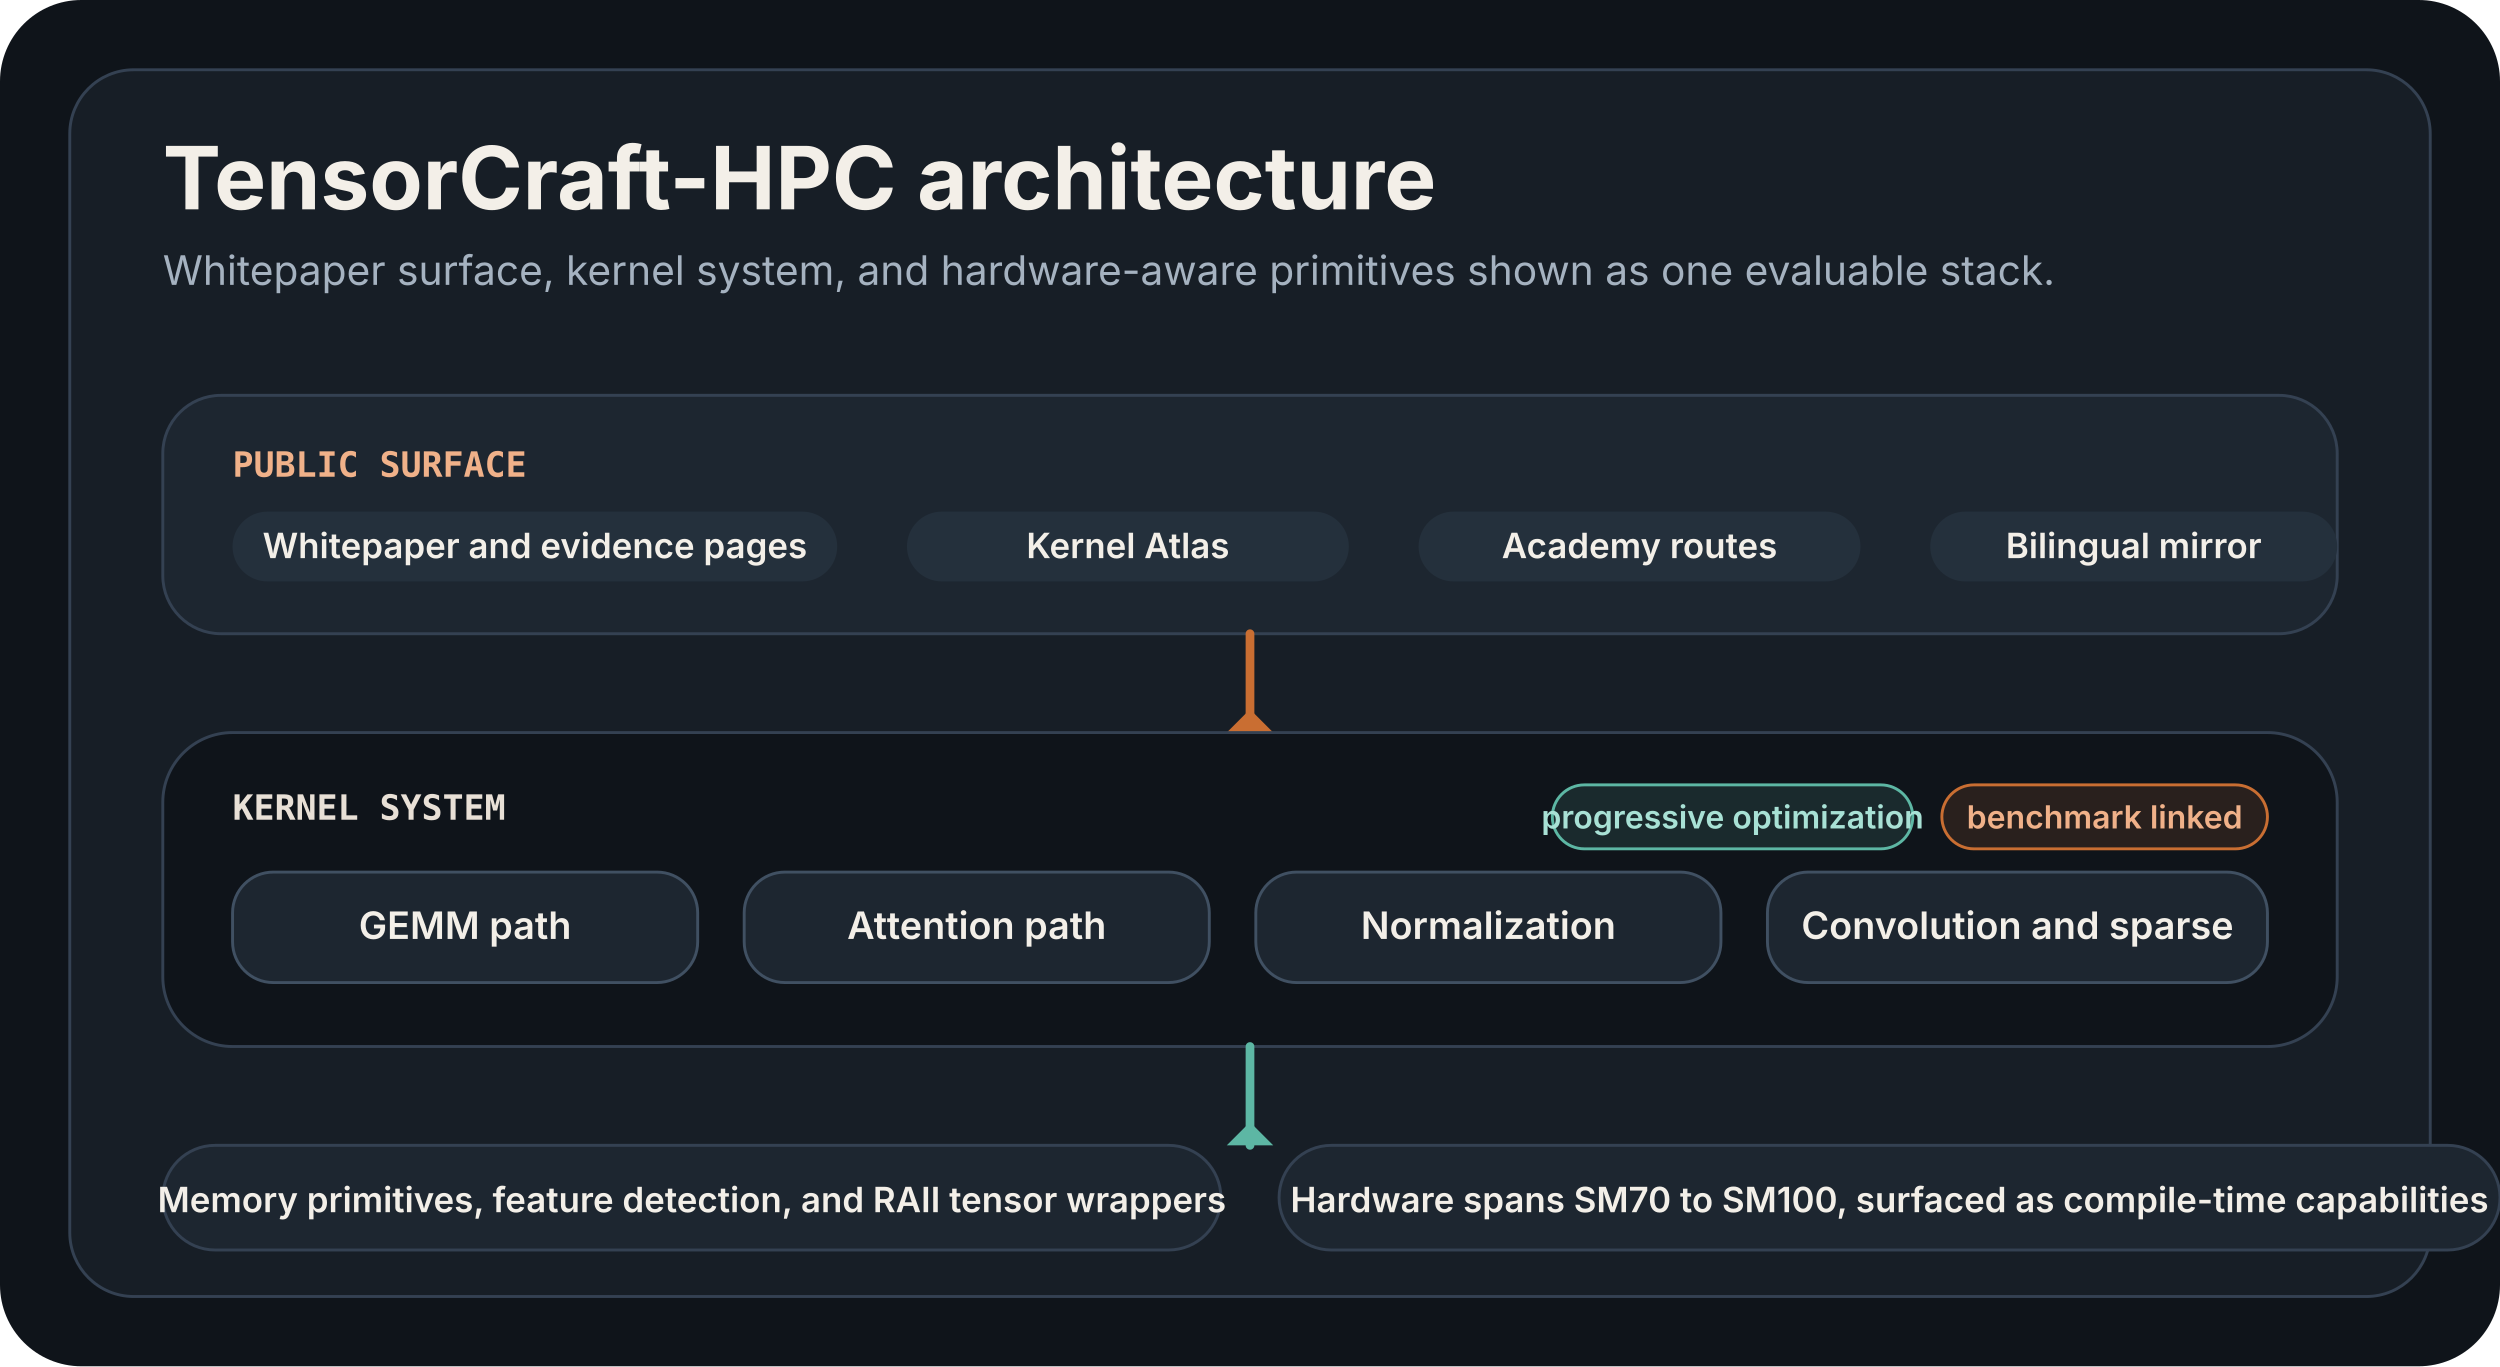
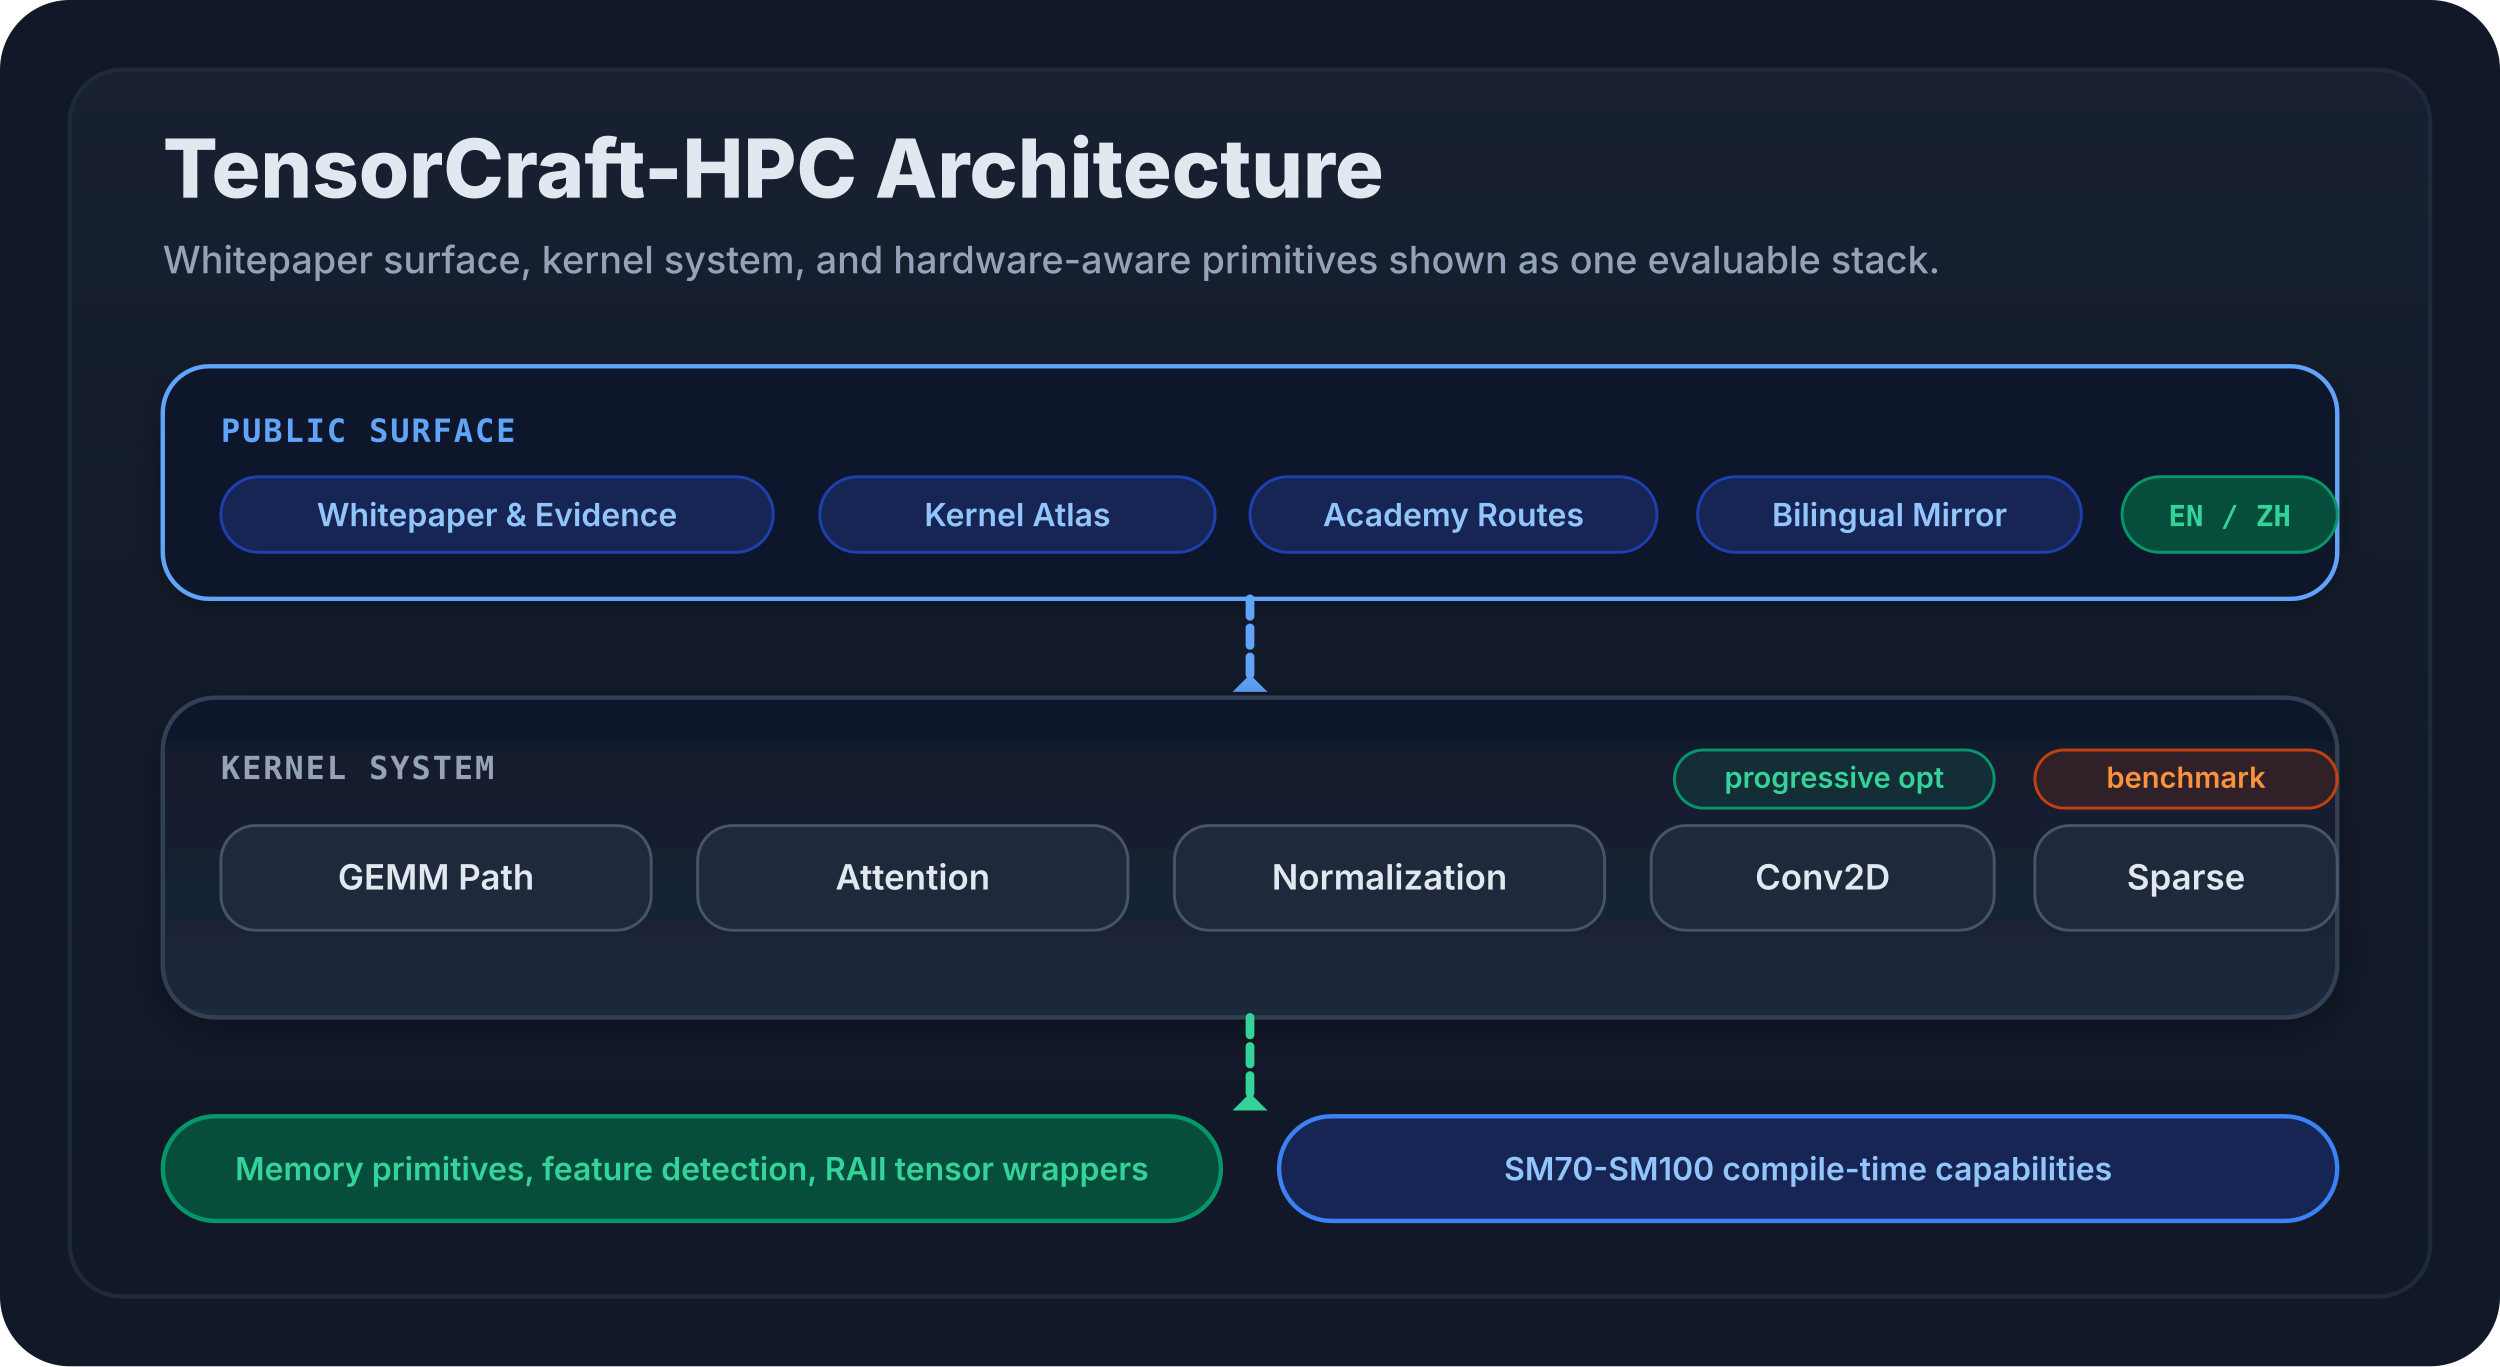
<svg xmlns="http://www.w3.org/2000/svg" viewBox="0 0 860 470" width="860" height="470" fill="none">
-   <rect width="860" height="470" rx="28" fill="#0F141A" />
-   <rect x="24" y="24" width="812" height="422" rx="22" fill="#171E26" stroke="#344152" />
-   <text x="56" y="72" fill="#F3EFE8" font-family="Inter, Arial, sans-serif" font-size="30" font-weight="700">TensorCraft-HPC architecture</text>
-   <text x="56" y="98" fill="#A5B2C0" font-family="Inter, Arial, sans-serif" font-size="14">Whitepaper surface, kernel system, and hardware-aware primitives shown as one evaluable stack.</text>
-   <g transform="translate(56 136)">
-     <rect width="748" height="82" rx="20" fill="#1D2630" stroke="#344152" />
-     <text x="24" y="28" fill="#F0B189" font-family="JetBrains Mono, monospace" font-size="12" font-weight="600">PUBLIC SURFACE</text>
-     <g transform="translate(24 40)">
-       <rect width="208" height="24" rx="12" fill="#24303C" />
-       <text x="104" y="16" text-anchor="middle" fill="#F3EFE8" font-family="Inter, Arial, sans-serif" font-size="12" font-weight="600">Whitepaper and evidence pages</text>
-       <rect x="232" width="152" height="24" rx="12" fill="#24303C" />
-       <text x="308" y="16" text-anchor="middle" fill="#F3EFE8" font-family="Inter, Arial, sans-serif" font-size="12" font-weight="600">Kernel Atlas</text>
-       <rect x="408" width="152" height="24" rx="12" fill="#24303C" />
-       <text x="484" y="16" text-anchor="middle" fill="#F3EFE8" font-family="Inter, Arial, sans-serif" font-size="12" font-weight="600">Academy routes</text>
-       <rect x="584" width="140" height="24" rx="12" fill="#24303C" />
-       <text x="654" y="16" text-anchor="middle" fill="#F3EFE8" font-family="Inter, Arial, sans-serif" font-size="12" font-weight="600">Bilingual mirror</text>
+   <defs>
+     <linearGradient id="archBgDark" x1="0" y1="0" x2="860" y2="470">
+       <stop offset="0%" stop-color="#111827" />
+       <stop offset="100%" stop-color="#0f172a" />
+     </linearGradient>
+     <linearGradient id="archPanelDark" x1="0" y1="0" x2="0" y2="1">
+       <stop offset="0%" stop-color="#1e293b" stop-opacity="0.5" />
+       <stop offset="100%" stop-color="#111827" stop-opacity="0.3" />
+     </linearGradient>
+     <linearGradient id="archKernelDark" x1="0" y1="0" x2="0" y2="1">
+       <stop offset="0%" stop-color="#0f172a" />
+       <stop offset="100%" stop-color="#1e293b" />
+     </linearGradient>
+     <filter id="archShadowDark" x="-4" y="-4" width="20" height="20">
+       <feDropShadow dx="0" dy="3" stdDeviation="6" flood-color="#000000" flood-opacity="0.35" />
+     </filter>
+   </defs>
+   <rect width="860" height="470" rx="24" fill="url(#archBgDark)" />
+   <rect x="24" y="24" width="812" height="422" rx="18" fill="url(#archPanelDark)" stroke="#1e293b" stroke-width="1.5" />
+   <text x="56" y="68" fill="#e2e8f0" font-family="Fraunces, Inter, serif" font-size="28" font-weight="800">TensorCraft-HPC Architecture</text>
+   <text x="56" y="94" fill="#94a3b8" font-family="Inter, Arial, sans-serif" font-size="13" font-weight="500">Whitepaper surface, kernel system, and hardware-aware primitives shown as one evaluable stack.</text>
+   <g transform="translate(56 126)">
+     <rect width="748" height="80" rx="16" fill="#0f172a" stroke="#60a5fa" stroke-width="1.5" filter="url(#archShadowDark)" />
+     <text x="20" y="26" fill="#60a5fa" font-family="JetBrains Mono, monospace" font-size="11" font-weight="700" letter-spacing="0.06em">PUBLIC SURFACE</text>
+     <g transform="translate(20 38)">
+       <rect width="190" height="26" rx="13" fill="#172554" stroke="#1e40af" />
+       <text x="95" y="17" text-anchor="middle" fill="#93c5fd" font-family="Inter, Arial, sans-serif" font-size="11" font-weight="600">Whitepaper &amp; Evidence</text>
+       <rect x="206" width="136" height="26" rx="13" fill="#172554" stroke="#1e40af" />
+       <text x="274" y="17" text-anchor="middle" fill="#93c5fd" font-family="Inter, Arial, sans-serif" font-size="11" font-weight="600">Kernel Atlas</text>
+       <rect x="354" width="140" height="26" rx="13" fill="#172554" stroke="#1e40af" />
+       <text x="424" y="17" text-anchor="middle" fill="#93c5fd" font-family="Inter, Arial, sans-serif" font-size="11" font-weight="600">Academy Routes</text>
+       <rect x="508" width="132" height="26" rx="13" fill="#172554" stroke="#1e40af" />
+       <text x="574" y="17" text-anchor="middle" fill="#93c5fd" font-family="Inter, Arial, sans-serif" font-size="11" font-weight="600">Bilingual Mirror</text>
+       <rect x="654" width="74" height="26" rx="13" fill="#064e3b" stroke="#059669" />
+       <text x="691" y="17" text-anchor="middle" fill="#34d399" font-family="JetBrains Mono, monospace" font-size="10" font-weight="700">EN / ZH</text>
    </g>
  </g>
-   <path d="M430 218v34" stroke="#C96E32" stroke-width="3" stroke-linecap="round" />
-   <path d="M430 244l-8 8h16l-8-8Z" fill="#C96E32" />
-   <g transform="translate(56 252)">
-     <rect width="748" height="108" rx="24" fill="#0F141A" stroke="#344152" />
-     <text x="24" y="30" fill="#E8E0D6" font-family="JetBrains Mono, monospace" font-size="12" font-weight="600">KERNEL SYSTEM</text>
-     <g transform="translate(24 48)">
-       <rect width="160" height="38" rx="14" fill="#1D2630" stroke="#405062" />
-       <text x="80" y="23" text-anchor="middle" fill="#F3EFE8" font-family="Inter, Arial, sans-serif" font-size="13" font-weight="600">GEMM path</text>
-       <rect x="176" width="160" height="38" rx="14" fill="#1D2630" stroke="#405062" />
-       <text x="256" y="23" text-anchor="middle" fill="#F3EFE8" font-family="Inter, Arial, sans-serif" font-size="13" font-weight="600">Attention path</text>
-       <rect x="352" width="160" height="38" rx="14" fill="#1D2630" stroke="#405062" />
-       <text x="432" y="23" text-anchor="middle" fill="#F3EFE8" font-family="Inter, Arial, sans-serif" font-size="13" font-weight="600">Normalization</text>
-       <rect x="528" width="172" height="38" rx="14" fill="#1D2630" stroke="#405062" />
-       <text x="614" y="23" text-anchor="middle" fill="#F3EFE8" font-family="Inter, Arial, sans-serif" font-size="13" font-weight="600">Convolution and sparse</text>
+   <path d="M430 206v30" stroke="#60a5fa" stroke-width="3" stroke-linecap="round" stroke-dasharray="6 4" />
+   <path d="M430 232l-6 6h12l-6-6Z" fill="#60a5fa" />
+   <g transform="translate(56 240)">
+     <rect width="748" height="110" rx="18" fill="url(#archKernelDark)" stroke="#334155" stroke-width="1.5" filter="url(#archShadowDark)" />
+     <text x="20" y="28" fill="#94a3b8" font-family="JetBrains Mono, monospace" font-size="11" font-weight="700" letter-spacing="0.06em">KERNEL SYSTEM</text>
+     <g transform="translate(20 44)">
+       <rect width="148" height="36" rx="12" fill="#1e293b" stroke="#475569" />
+       <text x="74" y="22" text-anchor="middle" fill="#e2e8f0" font-family="Inter, Arial, sans-serif" font-size="12" font-weight="600">GEMM Path</text>
+       <rect x="164" width="148" height="36" rx="12" fill="#1e293b" stroke="#475569" />
+       <text x="238" y="22" text-anchor="middle" fill="#e2e8f0" font-family="Inter, Arial, sans-serif" font-size="12" font-weight="600">Attention</text>
+       <rect x="328" width="148" height="36" rx="12" fill="#1e293b" stroke="#475569" />
+       <text x="402" y="22" text-anchor="middle" fill="#e2e8f0" font-family="Inter, Arial, sans-serif" font-size="12" font-weight="600">Normalization</text>
+       <rect x="492" width="118" height="36" rx="12" fill="#1e293b" stroke="#475569" />
+       <text x="551" y="22" text-anchor="middle" fill="#e2e8f0" font-family="Inter, Arial, sans-serif" font-size="12" font-weight="600">Conv2D</text>
+       <rect x="624" width="104" height="36" rx="12" fill="#1e293b" stroke="#475569" />
+       <text x="676" y="22" text-anchor="middle" fill="#e2e8f0" font-family="Inter, Arial, sans-serif" font-size="12" font-weight="600">Sparse</text>
    </g>
-     <g transform="translate(24 18)">
-       <rect x="454" width="124" height="22" rx="11" fill="#5DB7A4" fill-opacity=".14" stroke="#5DB7A4" />
-       <text x="516" y="15" text-anchor="middle" fill="#A8E1D5" font-family="Inter, Arial, sans-serif" font-size="11" font-weight="600">progressive optimization</text>
-       <rect x="588" width="112" height="22" rx="11" fill="#C96E32" fill-opacity=".14" stroke="#C96E32" />
-       <text x="644" y="15" text-anchor="middle" fill="#F0B189" font-family="Inter, Arial, sans-serif" font-size="11" font-weight="600">benchmark linked</text>
+     <g transform="translate(20 18)">
+       <rect x="500" width="110" height="20" rx="10" fill="#059669" fill-opacity="0.15" stroke="#059669" stroke-width="1" />
+       <text x="555" y="13" text-anchor="middle" fill="#34d399" font-family="Inter, Arial, sans-serif" font-size="10" font-weight="600">progressive opt</text>
+       <rect x="624" width="104" height="20" rx="10" fill="#c2410c" fill-opacity="0.15" stroke="#c2410c" stroke-width="1" />
+       <text x="676" y="13" text-anchor="middle" fill="#fb923c" font-family="Inter, Arial, sans-serif" font-size="10" font-weight="600">benchmark</text>
    </g>
  </g>
-   <path d="M430 360v34" stroke="#5DB7A4" stroke-width="3" stroke-linecap="round" />
-   <path d="M430 386l-8 8h16l-8-8Z" fill="#5DB7A4" />
-   <g transform="translate(56 394)">
-     <rect width="364" height="36" rx="18" fill="#1D2630" stroke="#344152" />
-     <text x="182" y="23" text-anchor="middle" fill="#F3EFE8" font-family="Inter, Arial, sans-serif" font-size="12" font-weight="600">Memory primitives, feature detection, and RAII tensor wrappers</text>
-     <rect x="384" width="420" height="36" rx="18" fill="#1D2630" stroke="#344152" />
-     <text x="594" y="23" text-anchor="middle" fill="#F3EFE8" font-family="Inter, Arial, sans-serif" font-size="12" font-weight="600">Hardware spans SM70 to SM100, surfaced as compile-time capabilities</text>
+   <path d="M430 350v30" stroke="#34d399" stroke-width="3" stroke-linecap="round" stroke-dasharray="6 4" />
+   <path d="M430 376l-6 6h12l-6-6Z" fill="#34d399" />
+   <g transform="translate(56 384)">
+     <rect width="364" height="36" rx="18" fill="#064e3b" stroke="#059669" stroke-width="1.5" />
+     <text x="182" y="22" text-anchor="middle" fill="#34d399" font-family="Inter, Arial, sans-serif" font-size="11" font-weight="600">Memory primitives, feature detection, RAII tensor wrappers</text>
+     <rect x="384" width="364" height="36" rx="18" fill="#172554" stroke="#3b82f6" stroke-width="1.5" />
+     <text x="566" y="22" text-anchor="middle" fill="#93c5fd" font-family="Inter, Arial, sans-serif" font-size="11" font-weight="600">SM70-SM100 compile-time capabilities</text>
  </g>
</svg>
